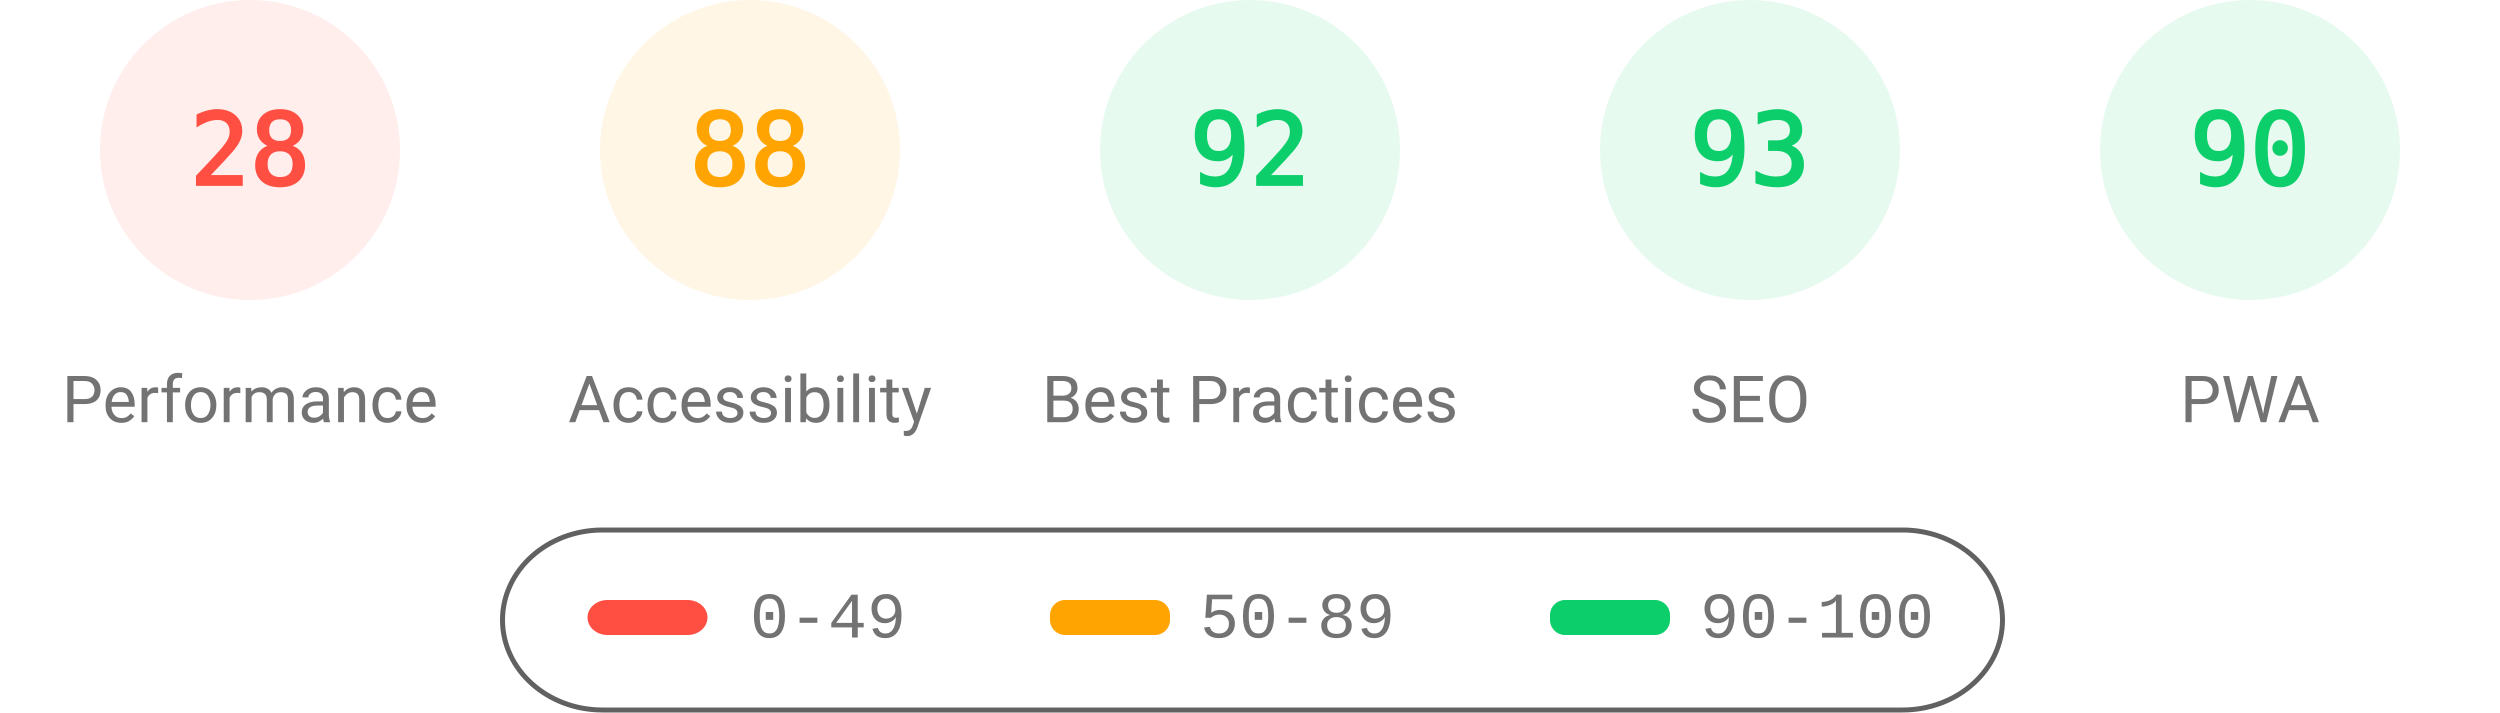
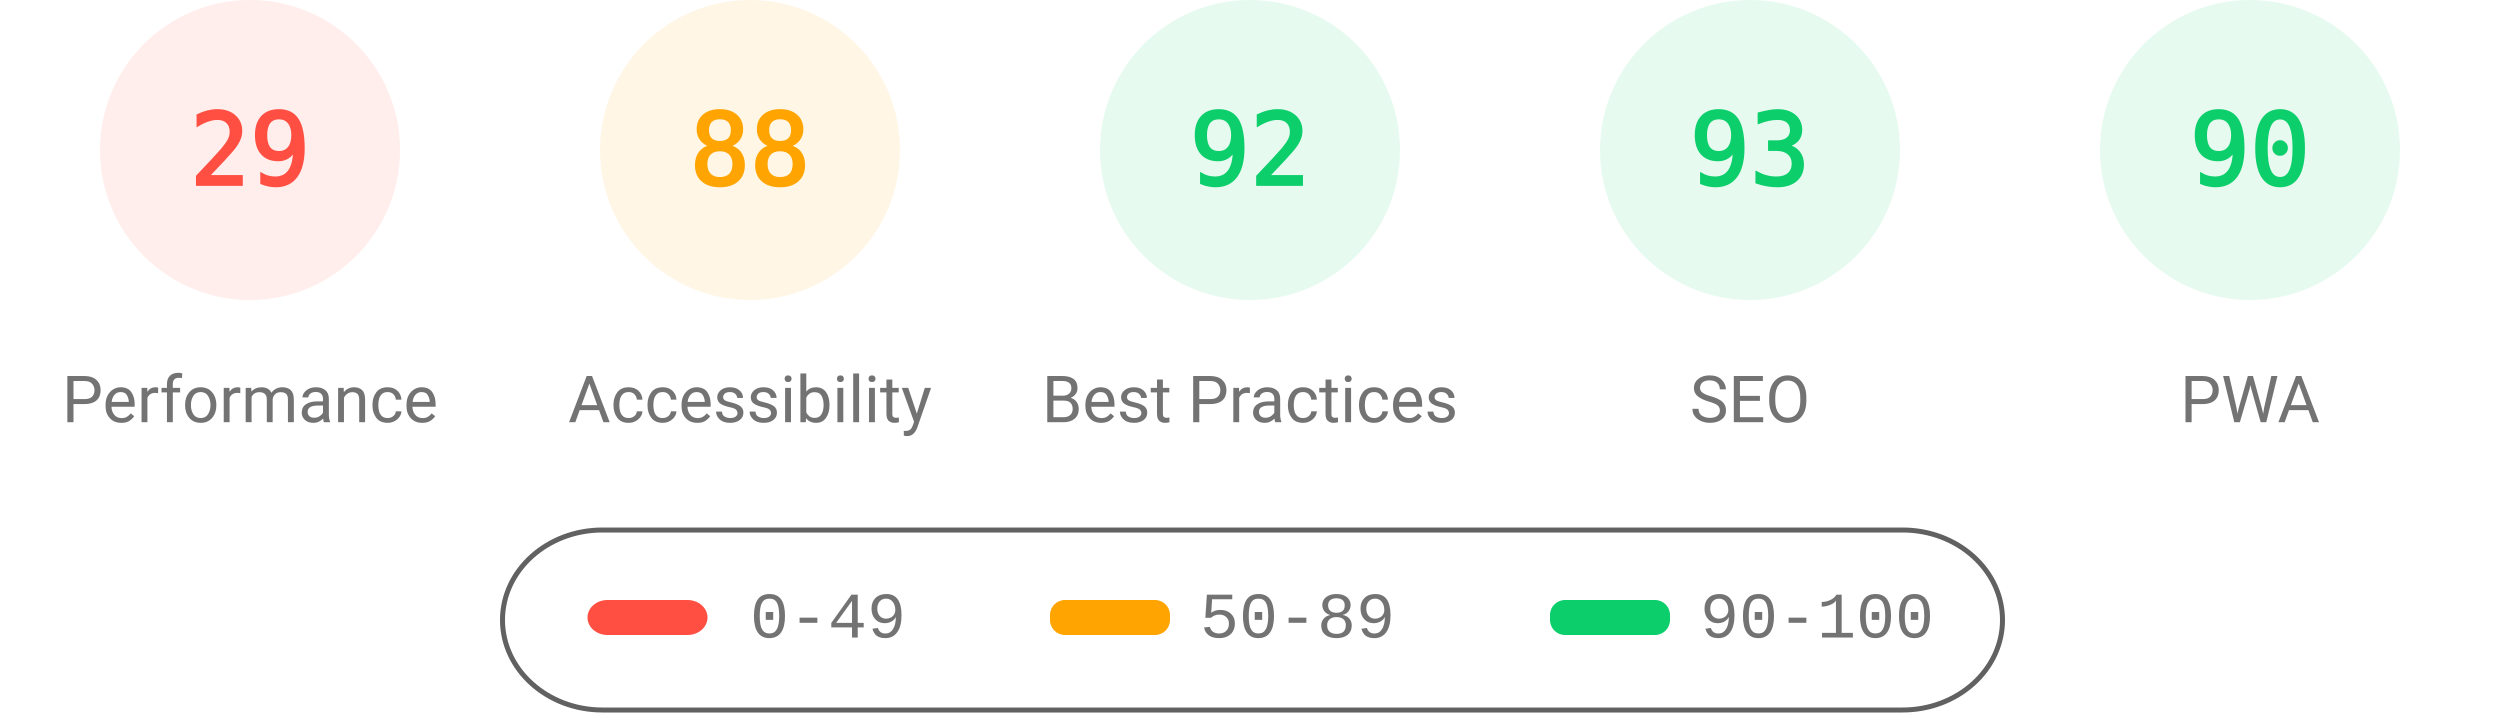
<svg xmlns="http://www.w3.org/2000/svg" fill="none" width="1000" height="285">
  <style>.gauge-base{opacity:.1}.gauge-arc{fill:none;animation-delay:250ms;stroke-linecap:round;transform:rotate(-90deg);transform-origin:100px 60px;animation:load-gauge 1s ease forwards}.guage-text{font-size:40px;font-family:monospace;text-align:center}.guage-red{color:#ff4e42;fill:#ff4e42;stroke:#ff4e42}.guage-orange{color:#ffa400;fill:#ffa400;stroke:#ffa400}.guage-green{color:#0cce6b;fill:#0cce6b;stroke:#0cce6b}.guage-undefined{color:#5c5c5c;fill:#5c5c5c;stroke:#5c5c5c}.guage-title{color:#737373;fill:#737373;stroke:none;font-size:26px;line-height:26px;font-family:Roboto,Halvetica,Arial,sans-serif}@keyframes load-gauge{from{stroke-dasharray:0 352.858}}</style>
  <svg class="guage-div guage-perf guage-red" viewBox="0 0 200 200" width="200" height="200">
    <circle class="gauge-base" r="56" cx="100" cy="60" stroke-width="8" />
-     <circle class="gauge-arc guage-arc-1" r="56" cx="100" cy="60" stroke-width="8" style="stroke-dasharray:98.52,351.858" />
-     <text class="guage-text" x="100" y="60" alignment-baseline="central" dominant-baseline="central" text-anchor="middle">28</text>
+     <circle class="gauge-arc guage-arc-1" r="56" cx="100" cy="60" stroke-width="8" style="stroke-dasharray:102.039,351.858" />
+     <text class="guage-text" x="100" y="60" alignment-baseline="central" dominant-baseline="central" text-anchor="middle">29</text>
    <text class="guage-title" x="100" y="160" alignment-baseline="central" dominant-baseline="central" text-anchor="middle">Performance</text>
  </svg>
  <svg class="guage-div guage-acc guage-orange" viewBox="0 0 200 200" width="200" height="200" x="200">
    <circle class="gauge-base" r="56" cx="100" cy="60" stroke-width="8" />
    <circle class="gauge-arc guage-arc-2" r="56" cx="100" cy="60" stroke-width="8" style="stroke-dasharray:309.635,351.858" />
    <text class="guage-text" x="100" y="60" alignment-baseline="central" dominant-baseline="central" text-anchor="middle">88</text>
    <text class="guage-title" x="100" y="160" alignment-baseline="central" dominant-baseline="central" text-anchor="middle">Accessibility</text>
  </svg>
  <svg class="guage-div guage-best guage-green" viewBox="0 0 200 200" width="200" height="200" x="400">
    <circle class="gauge-base" r="56" cx="100" cy="60" stroke-width="8" />
    <circle class="gauge-arc guage-arc-3" r="56" cx="100" cy="60" stroke-width="8" style="stroke-dasharray:323.709,351.858" />
    <text class="guage-text" x="100" y="60" alignment-baseline="central" dominant-baseline="central" text-anchor="middle">92</text>
    <text class="guage-title" x="100" y="160" alignment-baseline="central" dominant-baseline="central" text-anchor="middle">Best Practices</text>
  </svg>
  <svg class="guage-div guage-seo guage-green" viewBox="0 0 200 200" width="200" height="200" x="600">
    <circle class="gauge-base" r="56" cx="100" cy="60" stroke-width="8" />
    <circle class="gauge-arc guage-arc-4" r="56" cx="100" cy="60" stroke-width="8" style="stroke-dasharray:327.228,351.858" />
    <text class="guage-text" x="100" y="60" alignment-baseline="central" dominant-baseline="central" text-anchor="middle">93</text>
    <text class="guage-title" x="100" y="160" alignment-baseline="central" dominant-baseline="central" text-anchor="middle">SEO</text>
  </svg>
  <svg class="guage-div guage-pwa guage-green" viewBox="0 0 200 200" width="200" height="200" x="800">
    <circle class="gauge-base" r="56" cx="100" cy="60" stroke-width="8" />
    <circle class="gauge-arc guage-arc-4" r="56" cx="100" cy="60" stroke-width="8" style="stroke-dasharray:316.672,351.858" />
    <text class="guage-text" x="100" y="60" alignment-baseline="central" dominant-baseline="central" text-anchor="middle">90</text>
    <text class="guage-title" x="100" y="160" alignment-baseline="central" dominant-baseline="central" text-anchor="middle">PWA</text>
  </svg>
  <svg width="604" height="76" x="200" y="210">
    <path fill="none" id="canvas_background" d="M-1-1h604v80H-1z" />
    <rect fill-opacity="0" stroke="#616161" stroke-width="2" rx="40" id="svg_2" height="72" width="600" y="2" x="1" fill="#000" />
    <rect stroke="#000" rx="8" id="svg_3" height="14" width="48" y="30" x="35" stroke-opacity="null" stroke-width="0" fill="#ff4e42" />
    <rect stroke="#000" rx="6" id="svg_4" height="14" width="48" y="30" x="220" stroke-opacity="null" stroke-width="0" fill="#ffa400" />
    <rect stroke="#000" rx="6" id="svg_5" height="14" width="48" y="30" x="420" stroke-opacity="null" stroke-width="0" fill="#0cce6b" />
    <text xml:space="preserve" text-anchor="start" font-family="'Courier New', Courier, monospace" font-size="26" id="svg_6" y="45" x="100" stroke-opacity="null" stroke-width="0" stroke="#000" fill="#737373">0-49</text>
    <text xml:space="preserve" text-anchor="start" font-family="'Courier New', Courier, monospace" font-size="26" id="svg_7" y="45" x="280" stroke-opacity="null" stroke-width="0" stroke="#000" fill="#737373">50-89</text>
    <text xml:space="preserve" text-anchor="start" font-family="'Courier New', Courier, monospace" font-size="26" id="svg_8" y="45" x="480" stroke-opacity="null" stroke-width="0" stroke="#000" fill="#737373">90-100</text>
  </svg>
</svg>
